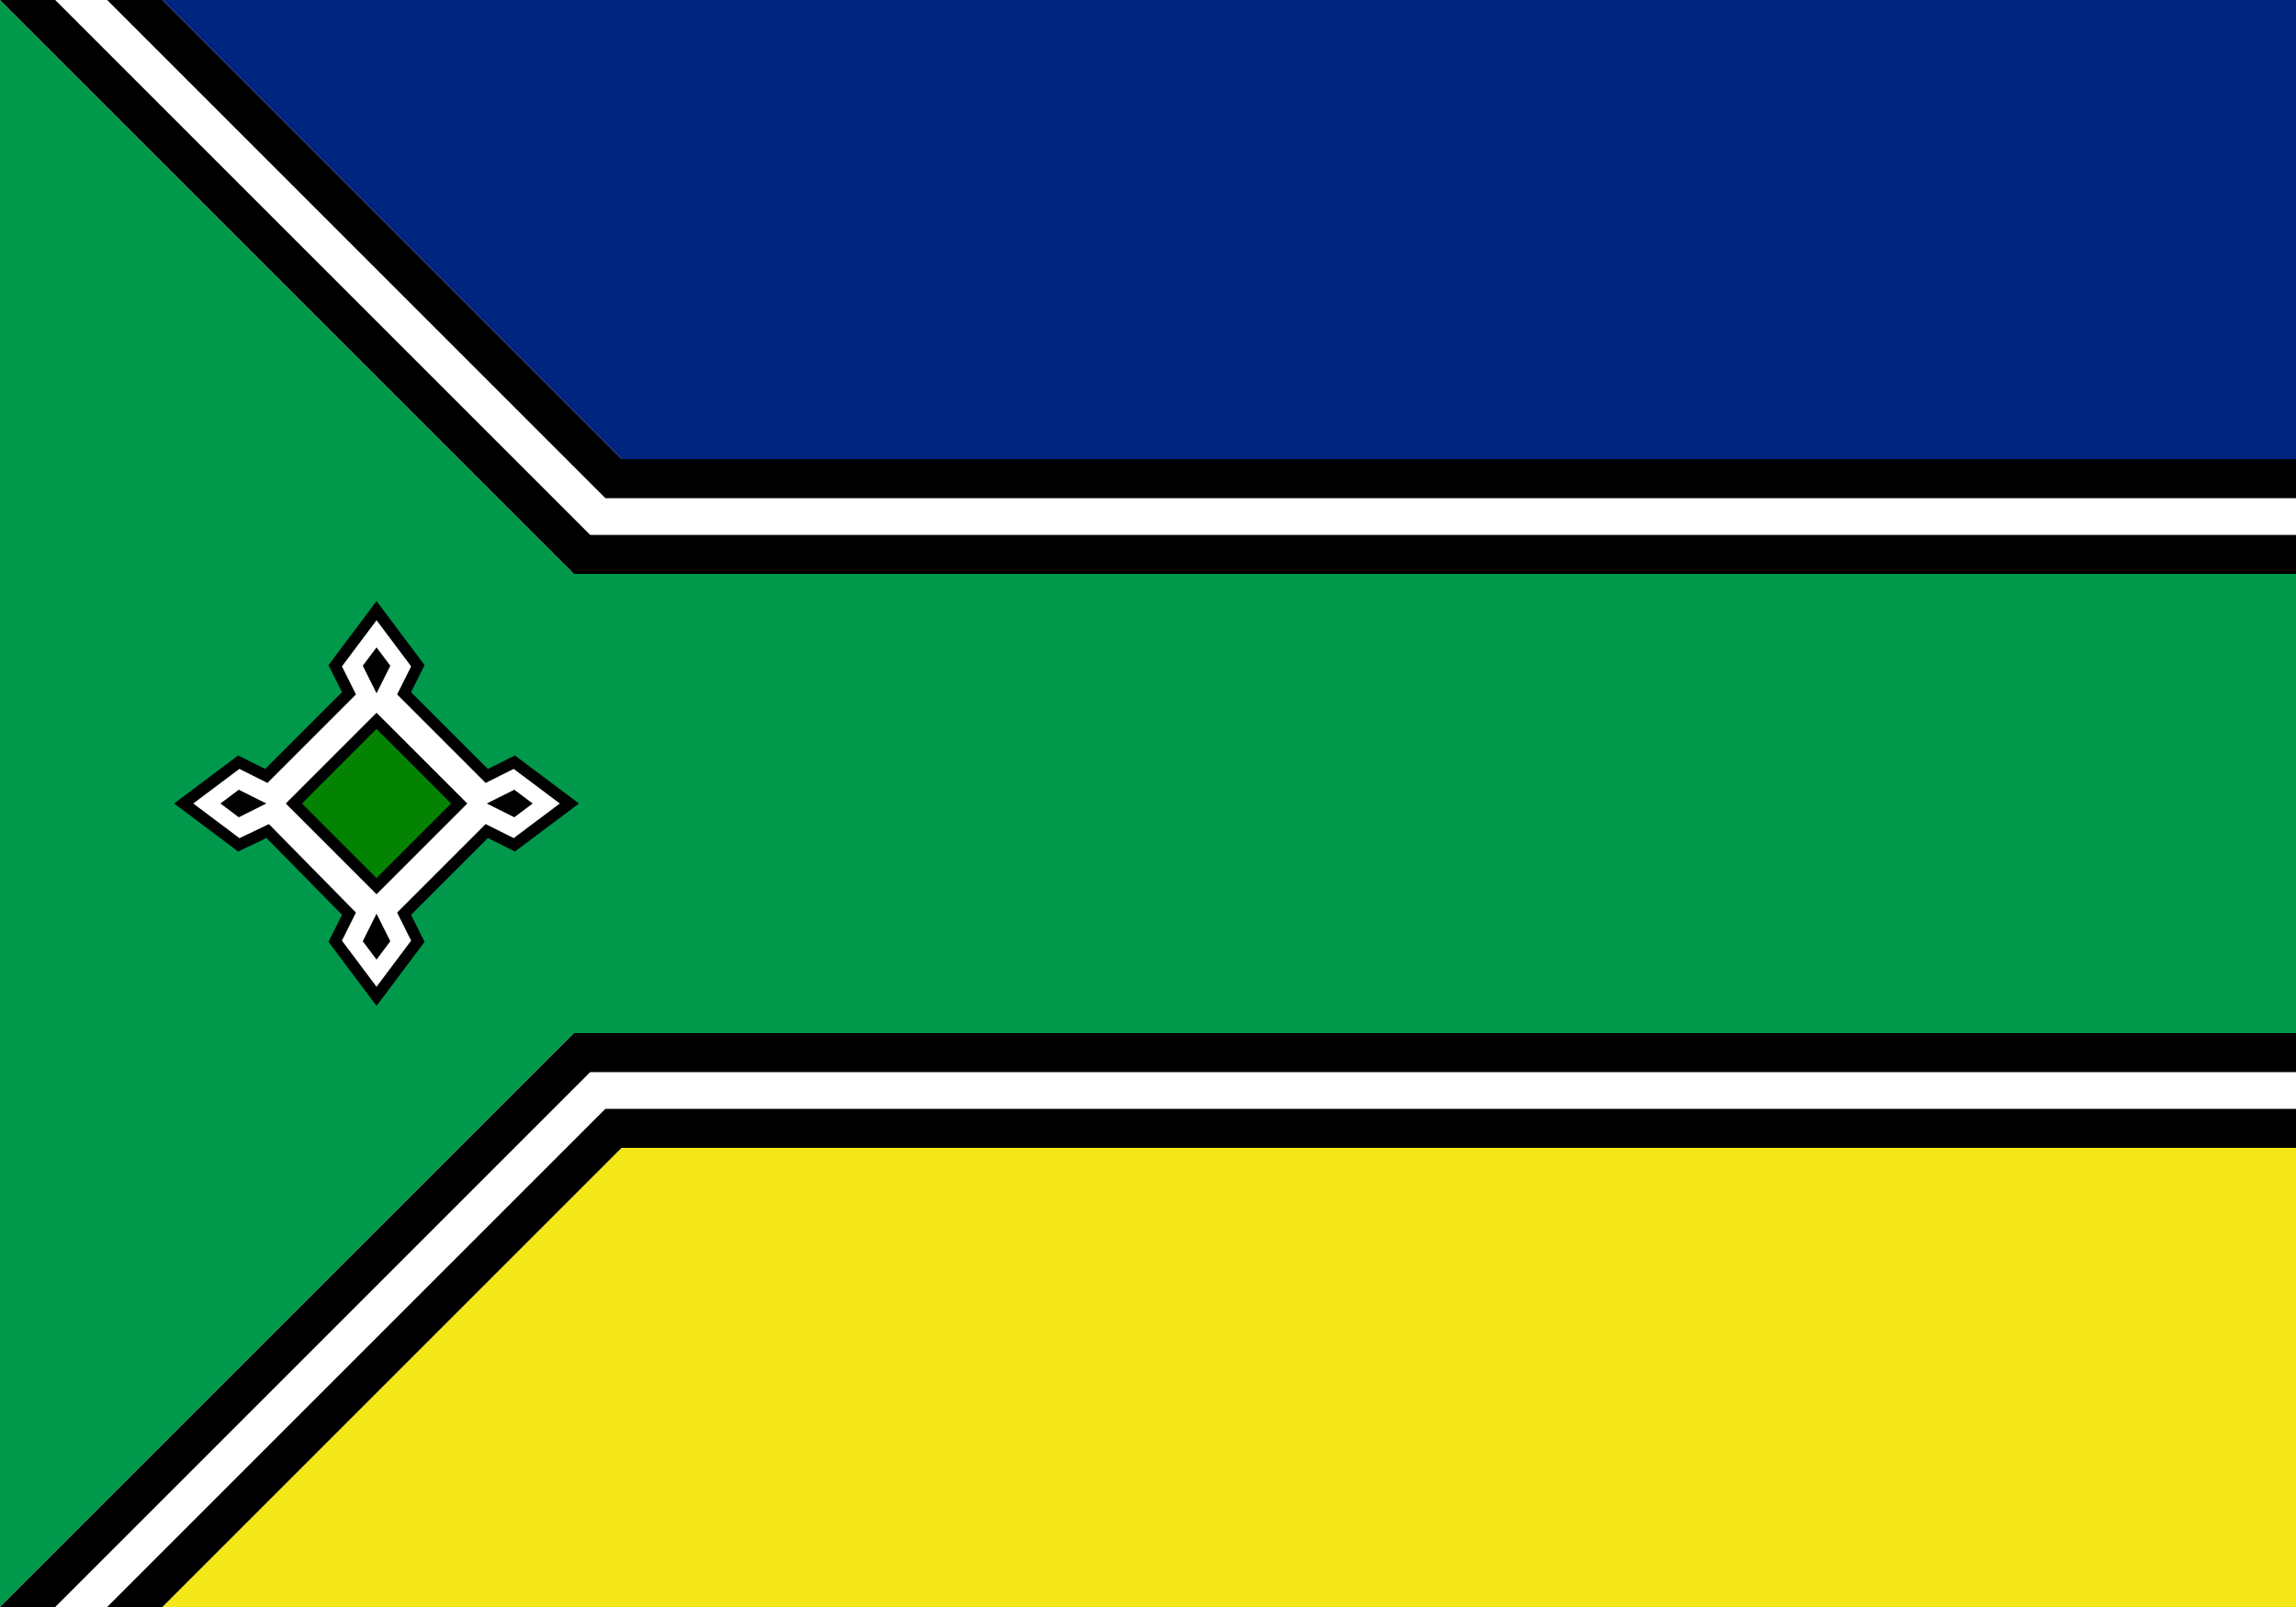
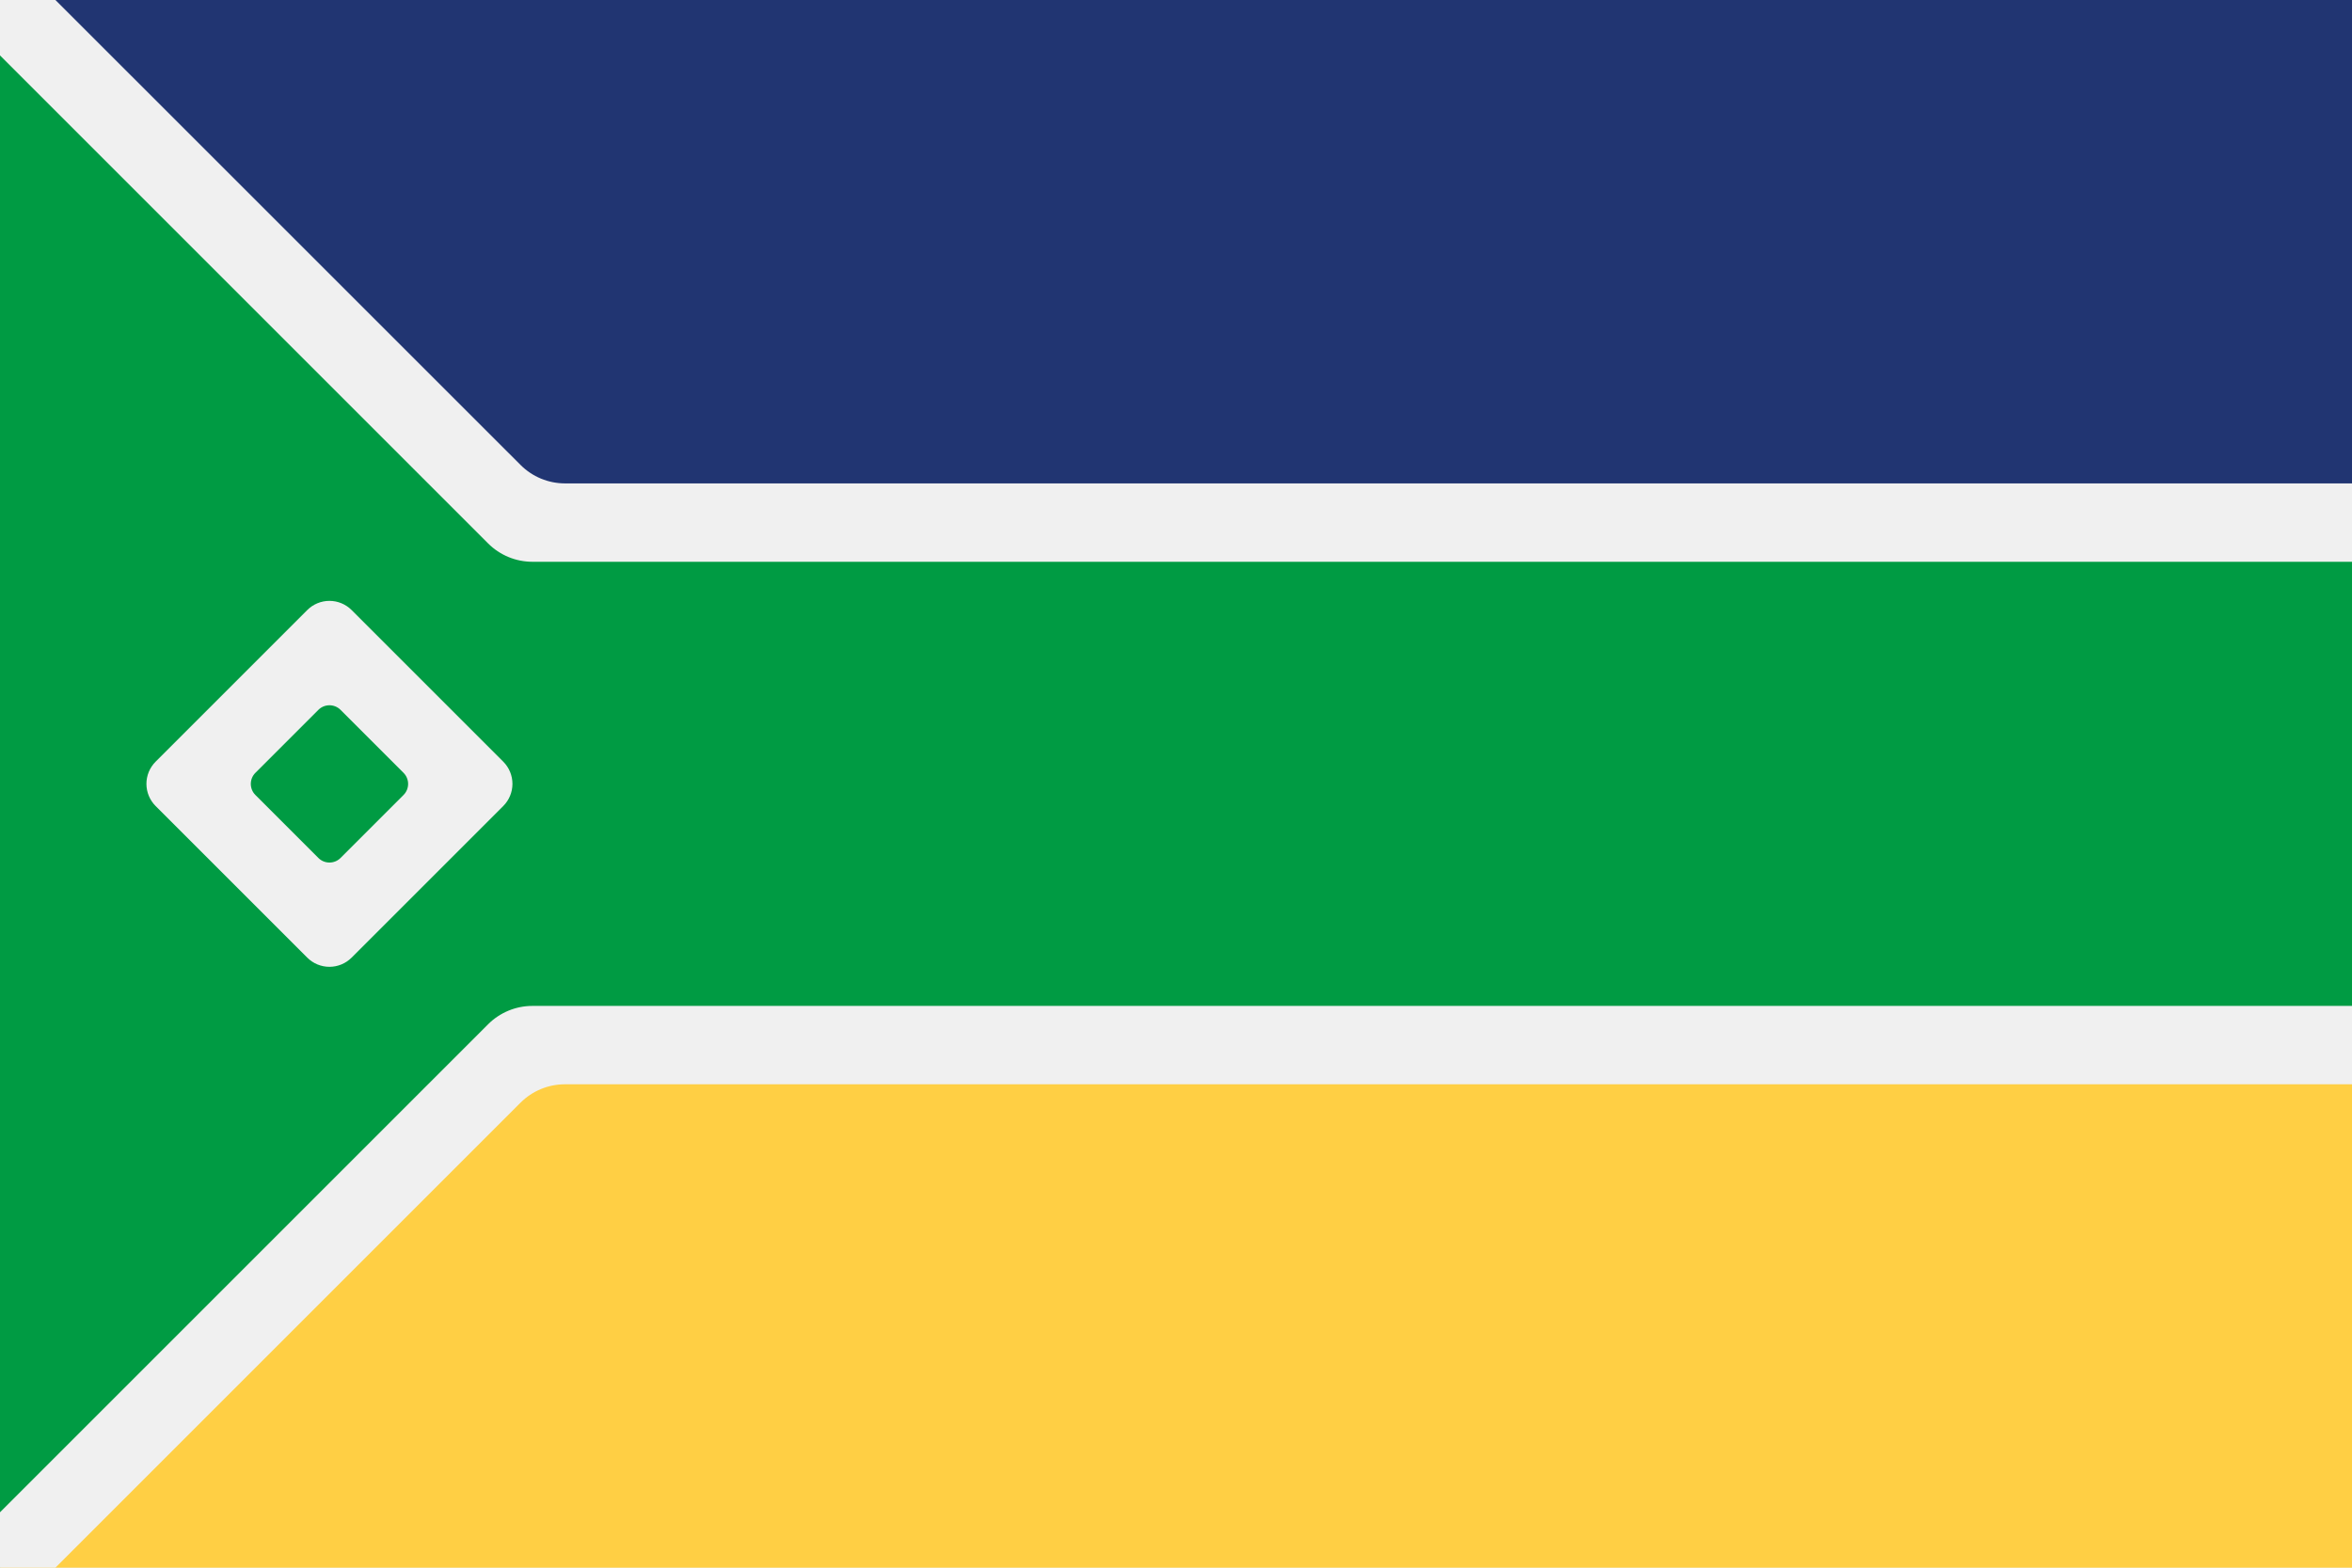
- <svg xmlns="http://www.w3.org/2000/svg" height="700" width="1000" version="1.0">
-   <path style="opacity:1;fill:#fff;fill-opacity:1;stroke:none;stroke-width:2;stroke-linecap:butt;stroke-linejoin:bevel;stroke-miterlimit:4;stroke-dasharray:none;stroke-opacity:1" d="M0 0h1000v700H0z" />
-   <path style="stroke-opacity:1;stroke-linejoin:miter;stroke-linecap:butt;stroke-width:1px;stroke:none;fill-rule:evenodd;fill-opacity:1;fill:#00994c" d="m0 0 250 250h750v200H250L0 700V0z" />
-   <path style="fill:#002580;fill-opacity:1;fill-rule:evenodd;stroke:none;stroke-width:1px;stroke-linecap:butt;stroke-linejoin:miter;stroke-opacity:1" d="M1000 200H270.711L70.711 0H1000v200z" />
-   <path style="stroke-opacity:1;stroke-linejoin:miter;stroke-linecap:butt;stroke-width:1px;stroke:none;fill-rule:evenodd;fill-opacity:1;fill:#f3e718" d="M70.711 700 270.711 500H1000v200H70.711z" />
-   <path style="fill:#000;fill-opacity:1;fill-rule:evenodd;stroke:none;stroke-width:1px;stroke-linecap:butt;stroke-linejoin:miter;stroke-opacity:1" d="m0 0 250 250h750v-17H257.042L24.042 0H0zM0 700l250-250h750v17H257.042L24.042 700H0z" />
-   <path style="fill:#000;fill-opacity:1;fill-rule:evenodd;stroke:none;stroke-width:1px;stroke-linecap:butt;stroke-linejoin:miter;stroke-opacity:1" d="M46.669 0 263.669 217H1000v-17H270.711L70.711 0h-24.042zM46.669 700 263.669 483H1000v17H270.711L70.711 700h-24.042z" />
-   <g style="display:inline">
-     <path style="fill:#fff;fill-opacity:1;fill-rule:evenodd;stroke:#000;stroke-width:5;stroke-linecap:butt;stroke-linejoin:miter;stroke-miterlimit:4;stroke-opacity:1" d="m152 398-6 12 18 24 18-24-6-12 36-36 12 6 24-18-24-18-12 6-36-36 6-12-18-24-18 24 6 12-36 36-12-6-24 18 24 18 12.6-6 35.4 36z" />
-     <path style="stroke-opacity:1;stroke-miterlimit:4;stroke-linejoin:miter;stroke-linecap:butt;stroke-width:5;stroke:#000;fill-rule:evenodd;fill-opacity:1;fill:#038301" d="m164 386 36-36-36-36-36 36 36 36z" />
-     <path style="fill:#000;fill-opacity:1;fill-rule:evenodd;stroke:none;stroke-width:1px;stroke-linecap:butt;stroke-linejoin:miter;stroke-opacity:1" d="m116 350-12-6-8 6 8 6 12-6zM212 350l12-6 8 6-8 6-12-6zM164 302l6-12-6-8-6 8 6 12zM164 398l6 12-6 8-6-8 6-12z" />
-   </g>
+ <svg xmlns="http://www.w3.org/2000/svg" id="full" viewBox="0 0 300 200">
+   <defs>
+     <style>.cls-1{fill:#009b43;}.cls-2{fill:#ffcf44;}.cls-3{fill:#213572;}.cls-4{fill:#f0f0f0;}</style>
+   </defs>
+   <path class="cls-1" d="M64.32,64.32,0,0V200l64.32-64.32A8,8,0,0,1,70,133.33H300V200h0V66.67H70A8,8,0,0,1,64.32,64.32Z" />
+   <rect class="cls-2" y="200" width="300" />
+   <path class="cls-2" d="M70,133.33a8,8,0,0,0-5.66,2.35L0,200H300V133.33Z" />
+   <path class="cls-3" d="M64.32,64.32A8,8,0,0,0,70,66.67H300V0H0Z" />
+   <path class="cls-4" d="M39.19,77.83,19.85,97.17a4,4,0,0,0,0,5.66l19.34,19.34a4,4,0,0,0,5.66,0l19.34-19.34a4,4,0,0,0,0-5.66L44.85,77.83A4,4,0,0,0,39.19,77.83Z" />
+   <rect class="cls-1" x="34.34" y="92.32" width="15.36" height="15.36" rx="2" transform="translate(-58.4 59.01) rotate(-45)" />
+   <path class="cls-4" d="M0,0V7.07L62.25,69.32a8,8,0,0,0,5.66,2.35H300v-10H72.05a8,8,0,0,1-5.65-2.35L7.07,0Z" />
+   <path class="cls-4" d="M62.25,130.68,0,192.93V200H7.07l59.32-59.32a8,8,0,0,1,5.66-2.35H300v-10H67.91A8,8,0,0,0,62.25,130.68Z" />
</svg>
